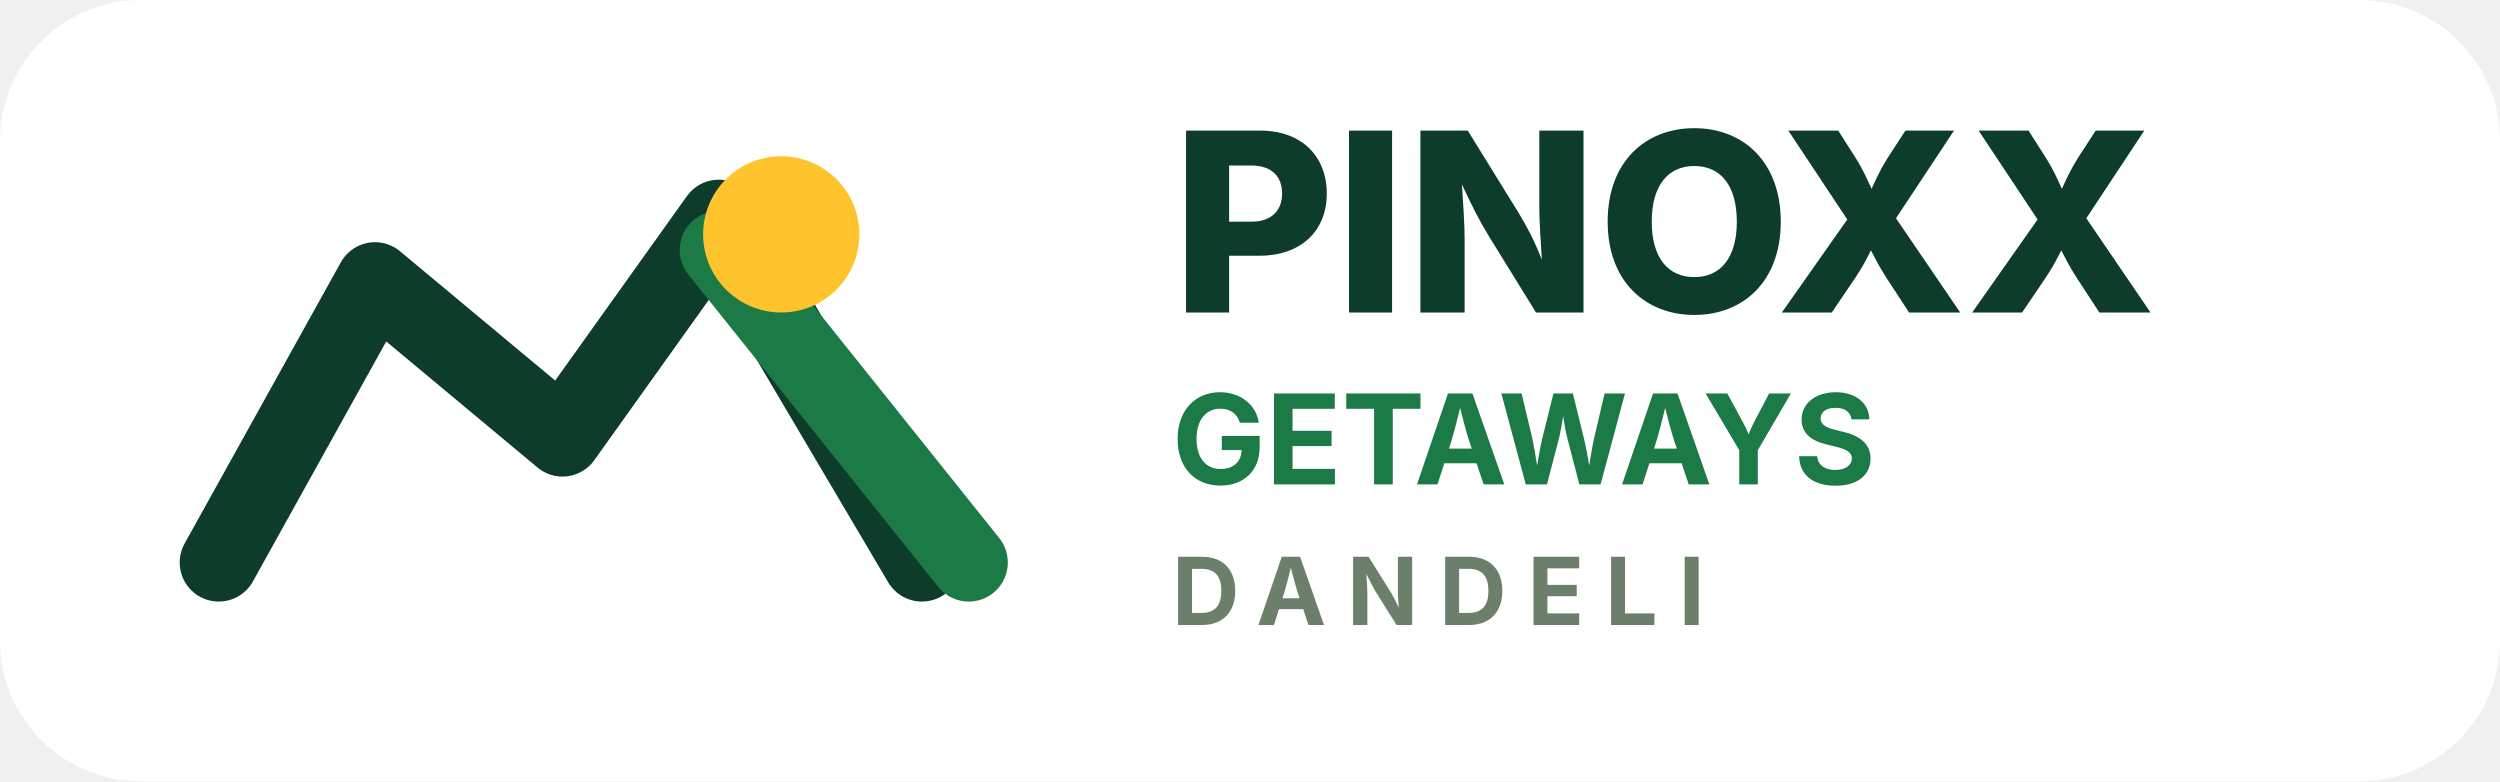
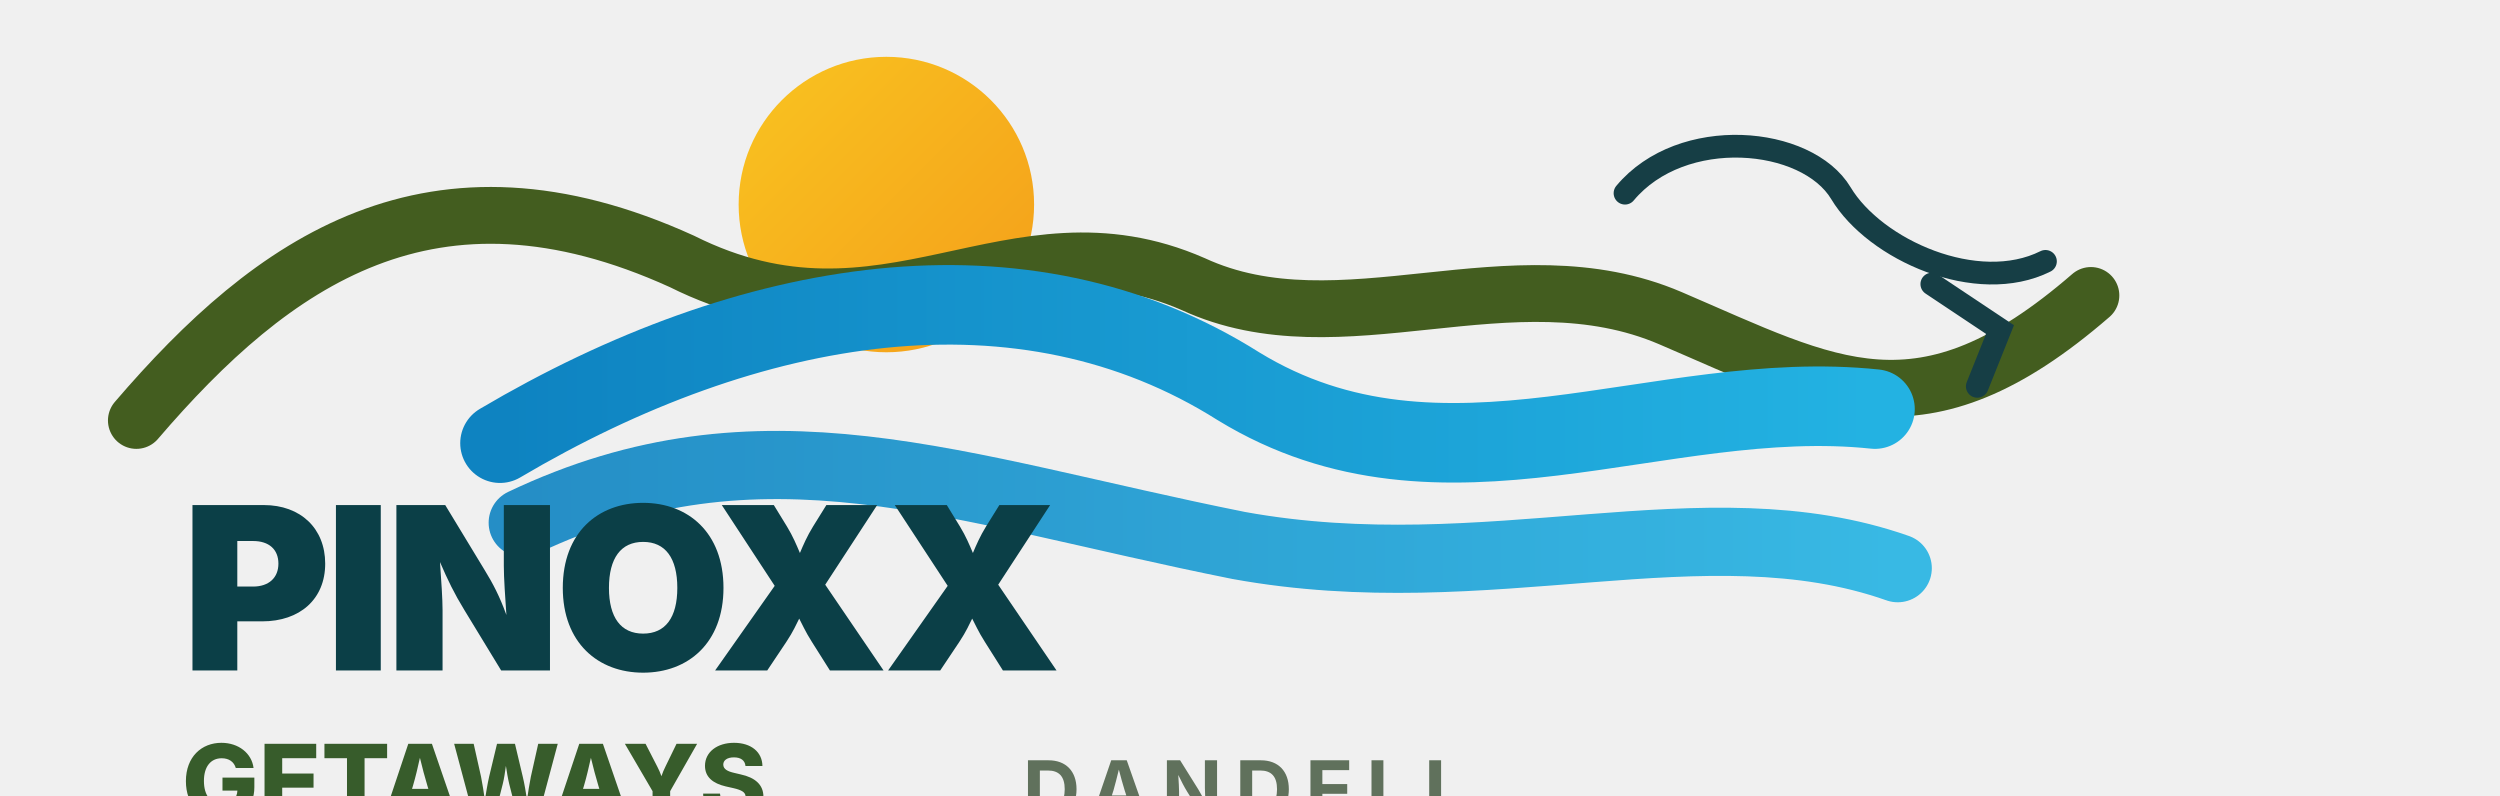
- <svg xmlns="http://www.w3.org/2000/svg" viewBox="0 0 320 100" role="img" aria-label="Pinoxx logo">
+ <svg xmlns="http://www.w3.org/2000/svg" viewBox="0 0 440 140" role="img" aria-label="Pinoxx logo">
  <defs>
-     <linearGradient id="pinoxxGradient" x1="0%" y1="0%" x2="100%" y2="100%">
-       <stop offset="0%" stop-color="#0d3c2b" />
-       <stop offset="100%" stop-color="#1b7a45" />
+     <linearGradient id="sunGrad" x1="0%" y1="0%" x2="100%" y2="100%">
+       <stop offset="0%" stop-color="#f9c420" />
+       <stop offset="100%" stop-color="#f49d1a" />
+     </linearGradient>
+     <linearGradient id="waterGrad" x1="0%" y1="0%" x2="100%" y2="0%">
+       <stop offset="0%" stop-color="#0e83c1" />
+       <stop offset="100%" stop-color="#23b2e2" />
    </linearGradient>
  </defs>
-   <rect width="320" height="100" rx="18" fill="#ffffff" />
-   <path d="M28 72 L48 36 L72 56 L92 28 L118 72" fill="none" stroke="#0d3c2b" stroke-width="10" stroke-linecap="round" stroke-linejoin="round" />
-   <path d="M92 32 L124 72" fill="none" stroke="#1b7a45" stroke-width="10" stroke-linecap="round" />
-   <circle cx="100" cy="30" r="10" fill="#ffc42d" />
-   <text x="150" y="40" font-family="Inter, Arial, sans-serif" font-size="32" font-weight="800" fill="#0d3c2b">PINOXX</text>
-   <text x="150" y="62" font-family="Inter, Arial, sans-serif" font-size="16" font-weight="700" fill="#1b7a45">GETAWAYS</text>
-   <text x="150" y="80" font-family="Inter, Arial, sans-serif" font-size="12" font-weight="700" fill="#6b7f6a" letter-spacing="0.22em">DANDELI</text>
+   <rect width="440" height="140" rx="16" fill="transparent" />
+   <circle cx="156" cy="36" r="26" fill="url(#sunGrad)" />
+   <path d="M24 74 C48 46 76 26 120 46 C156 64 178 36 210 50 C236 62 266 44 294 56 C322 68 338 78 368 52" fill="none" stroke="#435d1f" stroke-width="10" stroke-linecap="round" />
+   <path d="M88 78 C132 52 180 44 218 68 C254 90 292 68 330 72" fill="none" stroke="url(#waterGrad)" stroke-width="14" stroke-linecap="round" />
+   <path d="M92 92 C134 72 168 86 218 96 C262 104 300 88 334 100" fill="none" stroke="url(#waterGrad)" stroke-width="12" stroke-linecap="round" opacity="0.9" />
+   <path d="M286 34 C296 22 318 24 324 34 C330 44 348 52 360 46" fill="none" stroke="#163e45" stroke-width="4" stroke-linecap="round" />
+   <path d="M340 50 L352 58 L348 68" fill="none" stroke="#163e45" stroke-width="4" stroke-linecap="round" />
+   <text x="32" y="118" font-family="Inter, Arial, sans-serif" font-size="40" font-weight="900" letter-spacing="-1" fill="#0b3f47">PINOXX</text>
+   <text x="32" y="144" font-family="Inter, Arial, sans-serif" font-size="18" font-weight="800" fill="#375c2b">GETAWAYS</text>
+   <text x="180" y="144" font-family="Inter, Arial, sans-serif" font-size="14" font-weight="700" fill="#60715c" letter-spacing="0.16em">DANDELI</text>
</svg>
